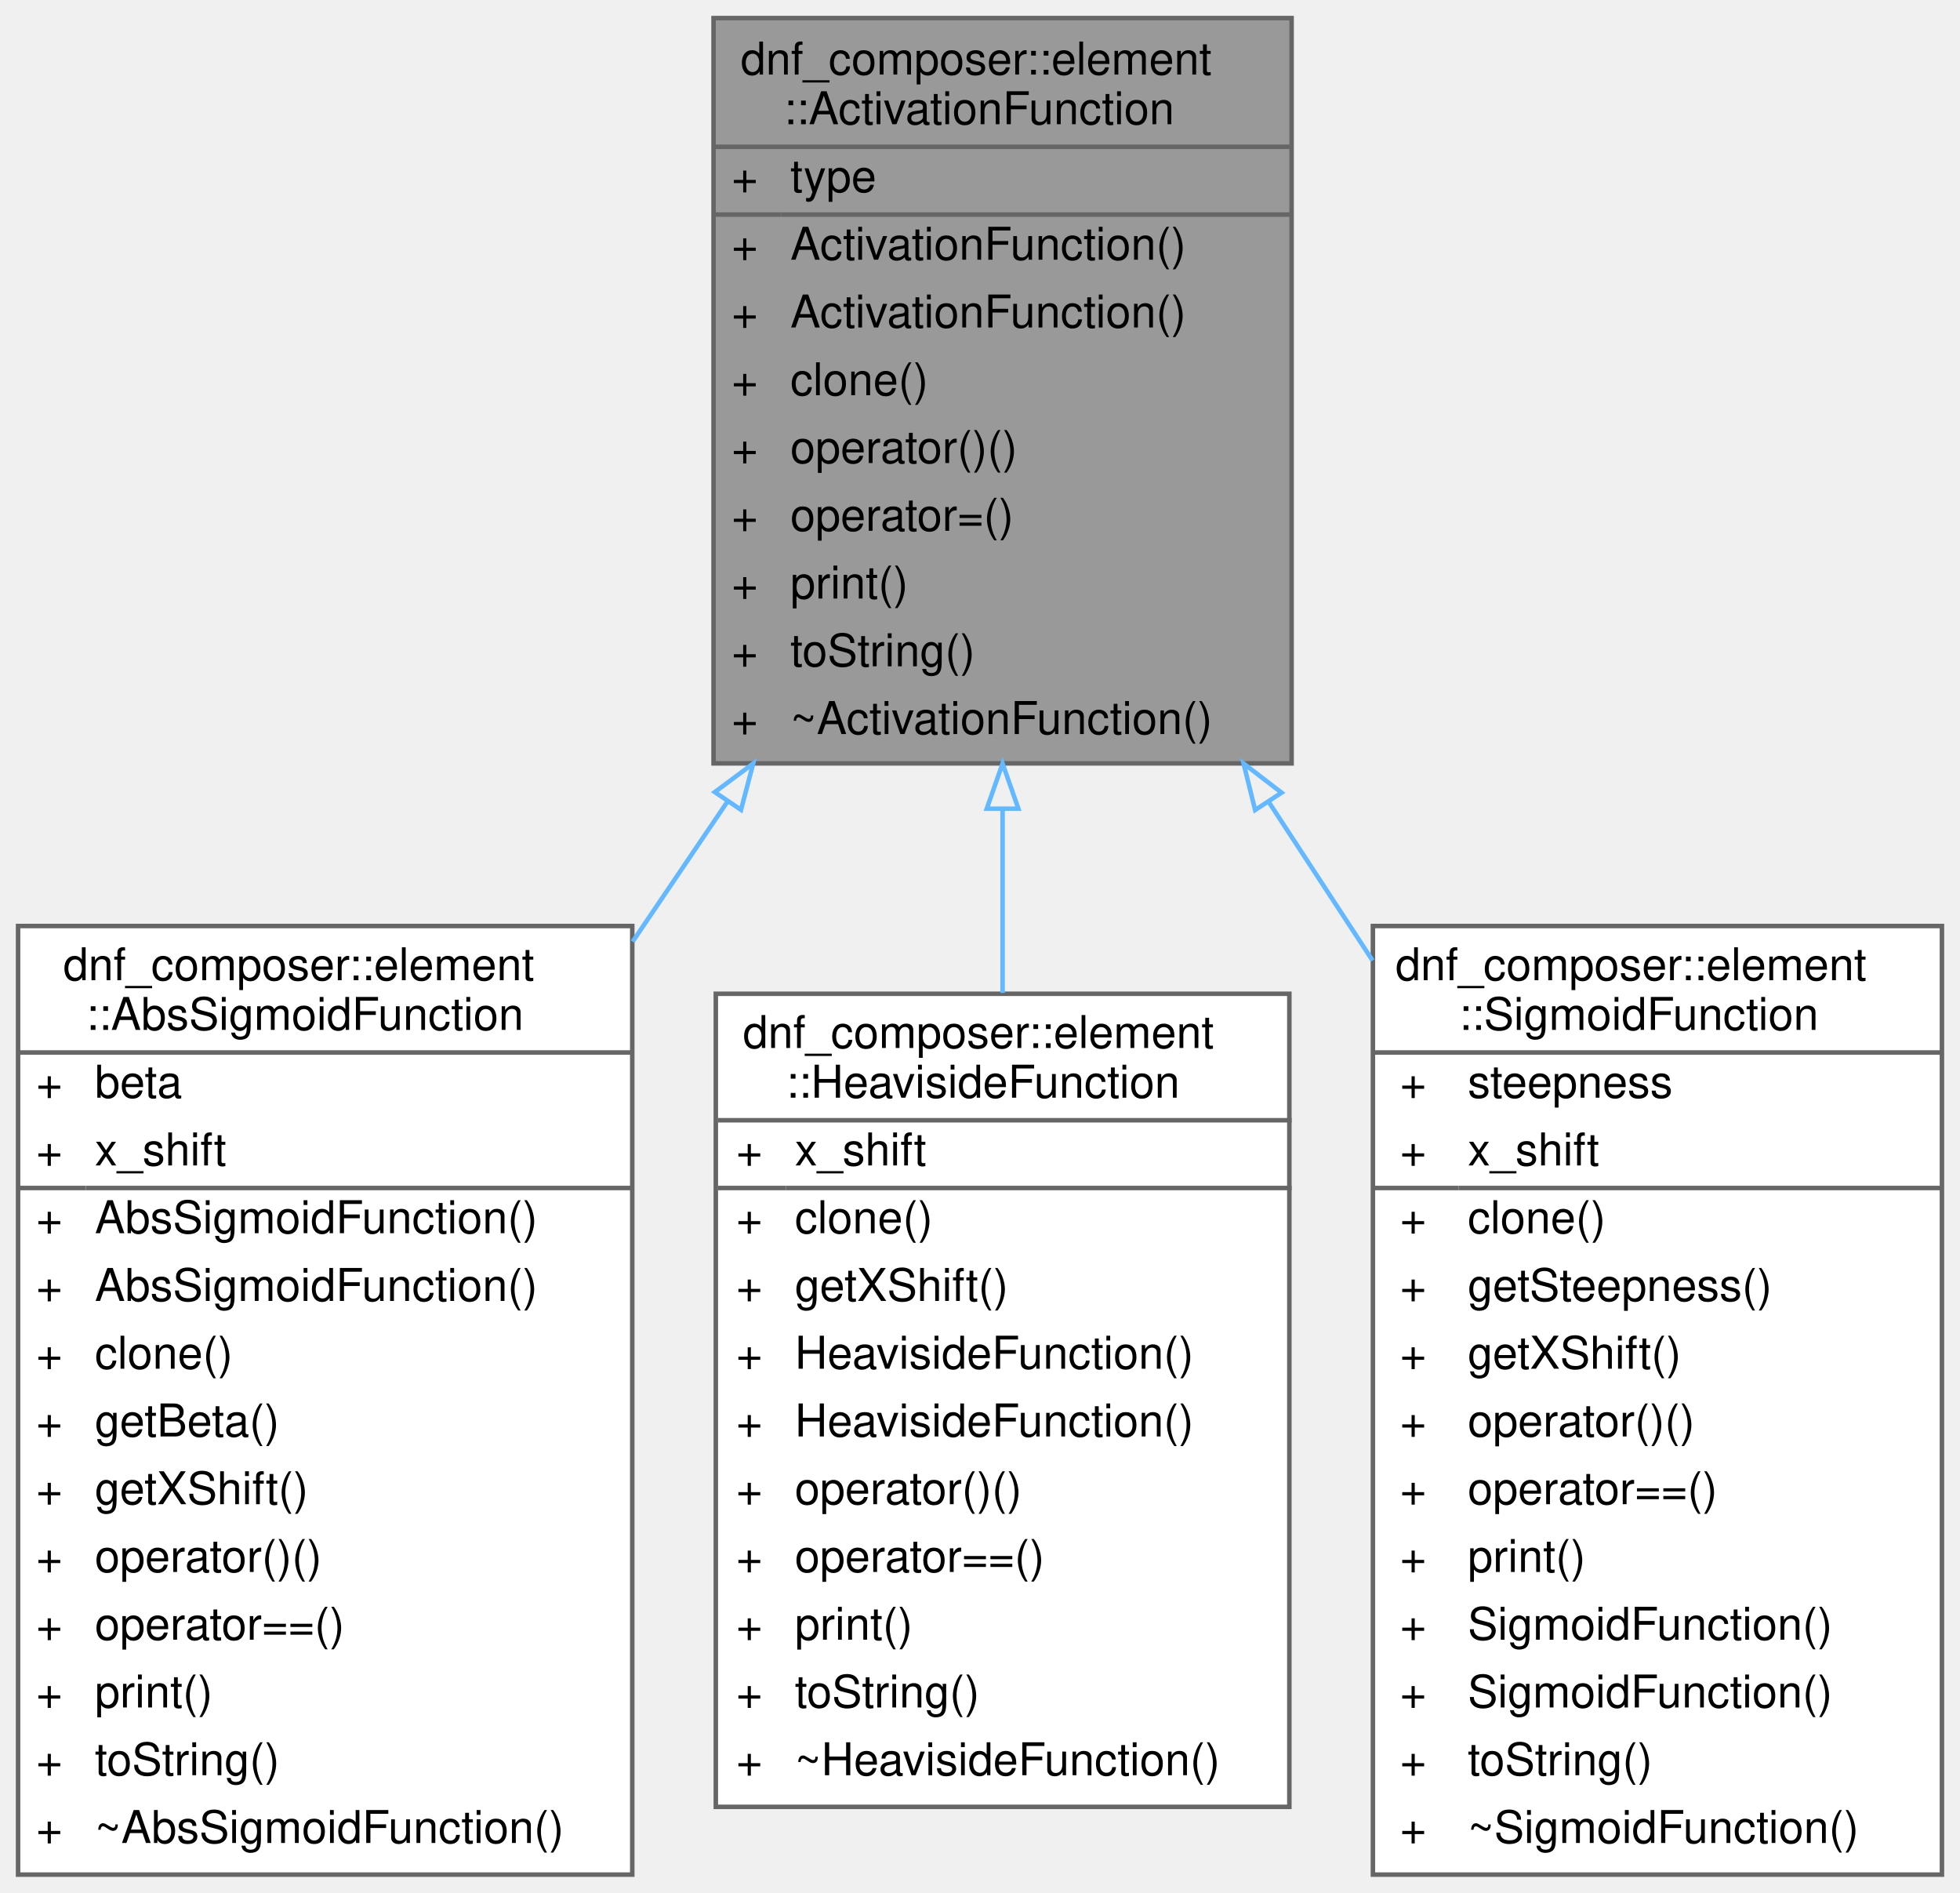
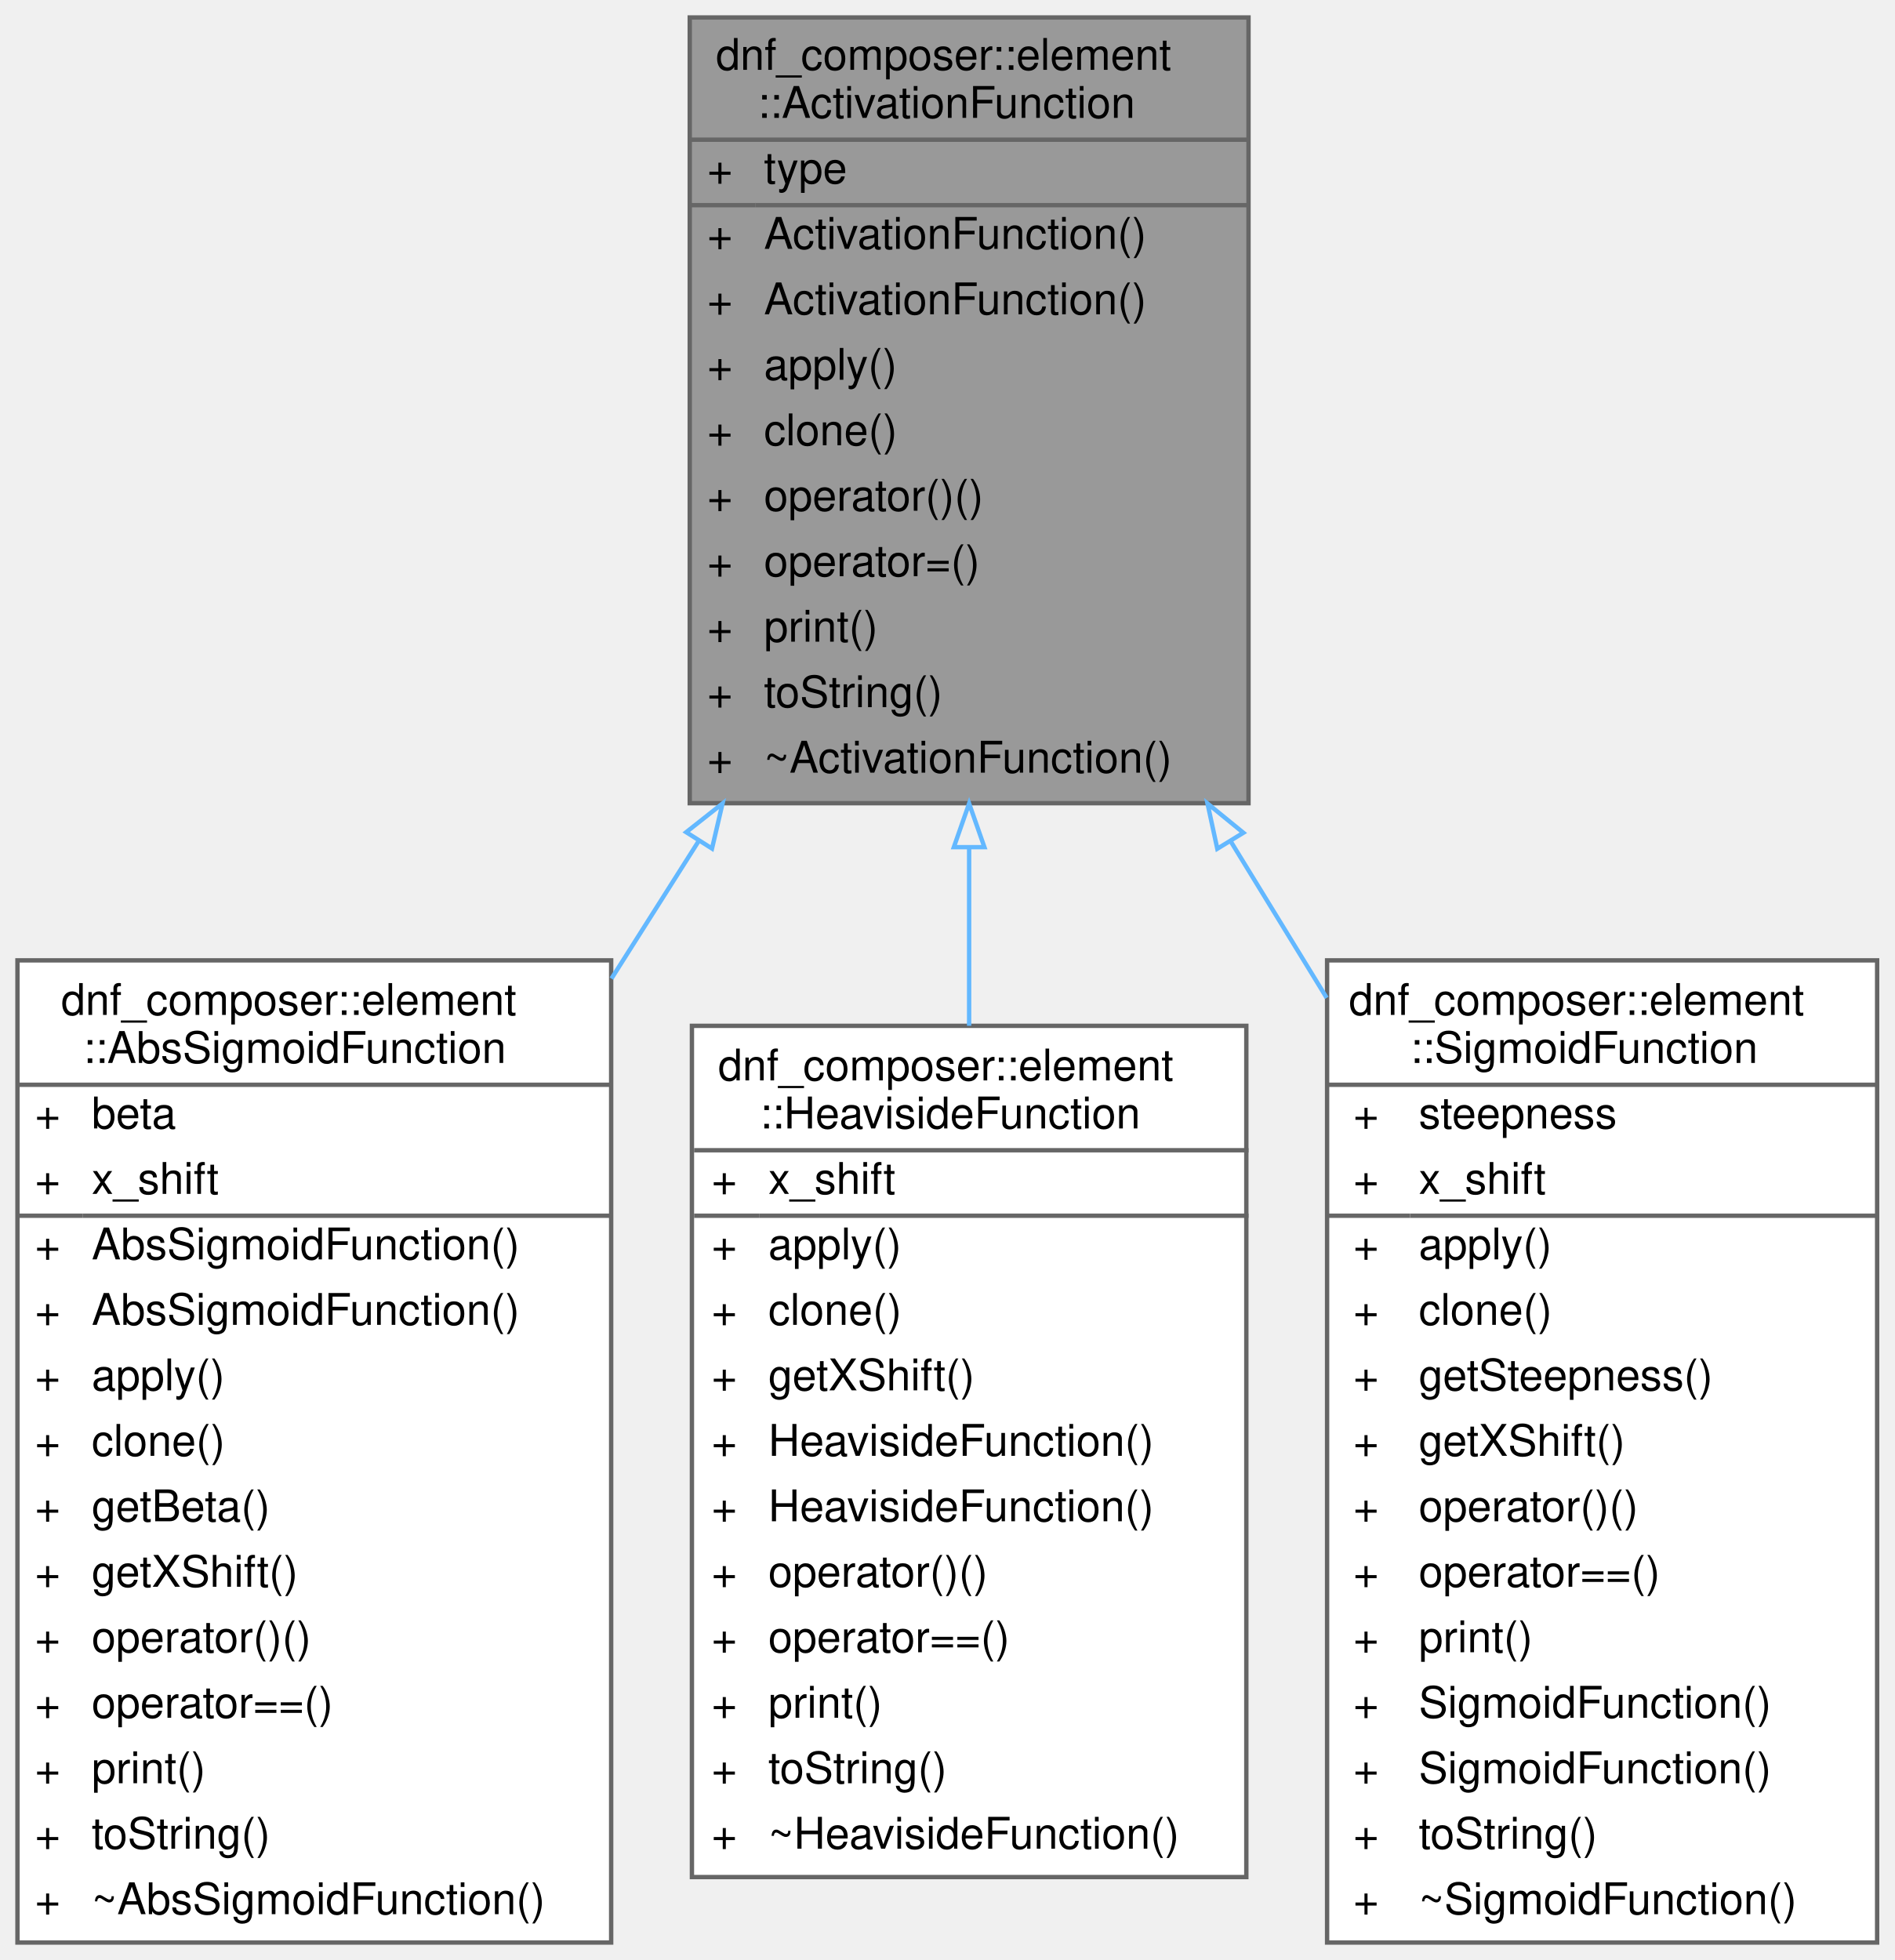
- <svg xmlns="http://www.w3.org/2000/svg" xmlns:xlink="http://www.w3.org/1999/xlink" width="434pt" height="419pt" viewBox="0.00 0.00 434.00 419.00">
-   <g id="graph0" class="graph" transform="scale(1 1) rotate(0) translate(4 415)">
+ <svg xmlns="http://www.w3.org/2000/svg" xmlns:xlink="http://www.w3.org/1999/xlink" width="434pt" height="449pt" viewBox="0.00 0.00 434.00 449.00">
+   <g id="graph0" class="graph" transform="scale(1 1) rotate(0) translate(4 445)">
    <g id="Node000001" class="node">
      <g id="a_Node000001">
        <a xlink:title="Abstract base for activation functions applied to a neural field.">
-           <polygon fill="#999999" stroke="transparent" points="282,-411 154,-411 154,-246 282,-246 282,-411" />
-           <text text-anchor="start" x="160" y="-398.5" font-family="Helvetica,sans-Serif" font-size="10.00">dnf_composer::element</text>
-           <text text-anchor="start" x="169.5" y="-387.5" font-family="Helvetica,sans-Serif" font-size="10.00">::ActivationFunction</text>
-           <text text-anchor="start" x="158" y="-372.5" font-family="Helvetica,sans-Serif" font-size="10.00">+</text>
-           <text text-anchor="start" x="171" y="-372.5" font-family="Helvetica,sans-Serif" font-size="10.00">type</text>
-           <text text-anchor="start" x="158" y="-357.5" font-family="Helvetica,sans-Serif" font-size="10.00">+</text>
-           <text text-anchor="start" x="171" y="-357.5" font-family="Helvetica,sans-Serif" font-size="10.00">ActivationFunction()</text>
-           <text text-anchor="start" x="158" y="-342.5" font-family="Helvetica,sans-Serif" font-size="10.00">+</text>
-           <text text-anchor="start" x="171" y="-342.5" font-family="Helvetica,sans-Serif" font-size="10.00">ActivationFunction()</text>
-           <text text-anchor="start" x="158" y="-327.5" font-family="Helvetica,sans-Serif" font-size="10.00">+</text>
-           <text text-anchor="start" x="171" y="-327.5" font-family="Helvetica,sans-Serif" font-size="10.00">clone()</text>
-           <text text-anchor="start" x="158" y="-312.5" font-family="Helvetica,sans-Serif" font-size="10.00">+</text>
-           <text text-anchor="start" x="171" y="-312.5" font-family="Helvetica,sans-Serif" font-size="10.00">operator()()</text>
-           <text text-anchor="start" x="158" y="-297.5" font-family="Helvetica,sans-Serif" font-size="10.00">+</text>
-           <text text-anchor="start" x="171" y="-297.5" font-family="Helvetica,sans-Serif" font-size="10.00">operator=()</text>
-           <text text-anchor="start" x="158" y="-282.5" font-family="Helvetica,sans-Serif" font-size="10.00">+</text>
-           <text text-anchor="start" x="171" y="-282.5" font-family="Helvetica,sans-Serif" font-size="10.00">print()</text>
-           <text text-anchor="start" x="158" y="-267.5" font-family="Helvetica,sans-Serif" font-size="10.00">+</text>
-           <text text-anchor="start" x="171" y="-267.5" font-family="Helvetica,sans-Serif" font-size="10.00">toString()</text>
-           <text text-anchor="start" x="158" y="-252.5" font-family="Helvetica,sans-Serif" font-size="10.00">+</text>
-           <text text-anchor="start" x="171" y="-252.5" font-family="Helvetica,sans-Serif" font-size="10.00">~ActivationFunction()</text>
-           <polygon fill="#666666" stroke="#666666" points="154,-382.5 154,-382.5 282,-382.5 282,-382.5 154,-382.5" />
-           <polygon fill="#666666" stroke="#666666" points="154,-367.5 154,-367.5 169,-367.5 169,-367.5 154,-367.5" />
-           <polygon fill="#666666" stroke="#666666" points="169,-367.5 169,-367.5 282,-367.5 282,-367.5 169,-367.5" />
-           <polygon fill="none" stroke="#666666" points="154,-246 154,-411 282,-411 282,-246 154,-246" />
+           <polygon fill="#999999" stroke="transparent" points="282,-441 154,-441 154,-261 282,-261 282,-441" />
+           <text text-anchor="start" x="160" y="-429" font-family="Helvetica,sans-Serif" font-size="10.00">dnf_composer::element</text>
+           <text text-anchor="start" x="169.5" y="-418" font-family="Helvetica,sans-Serif" font-size="10.00">::ActivationFunction</text>
+           <text text-anchor="start" x="158" y="-403" font-family="Helvetica,sans-Serif" font-size="10.00">+</text>
+           <text text-anchor="start" x="171" y="-403" font-family="Helvetica,sans-Serif" font-size="10.00">type</text>
+           <text text-anchor="start" x="158" y="-388" font-family="Helvetica,sans-Serif" font-size="10.00">+</text>
+           <text text-anchor="start" x="171" y="-388" font-family="Helvetica,sans-Serif" font-size="10.00">ActivationFunction()</text>
+           <text text-anchor="start" x="158" y="-373" font-family="Helvetica,sans-Serif" font-size="10.00">+</text>
+           <text text-anchor="start" x="171" y="-373" font-family="Helvetica,sans-Serif" font-size="10.00">ActivationFunction()</text>
+           <text text-anchor="start" x="158" y="-358" font-family="Helvetica,sans-Serif" font-size="10.00">+</text>
+           <text text-anchor="start" x="171" y="-358" font-family="Helvetica,sans-Serif" font-size="10.00">apply()</text>
+           <text text-anchor="start" x="158" y="-343" font-family="Helvetica,sans-Serif" font-size="10.00">+</text>
+           <text text-anchor="start" x="171" y="-343" font-family="Helvetica,sans-Serif" font-size="10.00">clone()</text>
+           <text text-anchor="start" x="158" y="-328" font-family="Helvetica,sans-Serif" font-size="10.00">+</text>
+           <text text-anchor="start" x="171" y="-328" font-family="Helvetica,sans-Serif" font-size="10.00">operator()()</text>
+           <text text-anchor="start" x="158" y="-313" font-family="Helvetica,sans-Serif" font-size="10.00">+</text>
+           <text text-anchor="start" x="171" y="-313" font-family="Helvetica,sans-Serif" font-size="10.00">operator=()</text>
+           <text text-anchor="start" x="158" y="-298" font-family="Helvetica,sans-Serif" font-size="10.00">+</text>
+           <text text-anchor="start" x="171" y="-298" font-family="Helvetica,sans-Serif" font-size="10.00">print()</text>
+           <text text-anchor="start" x="158" y="-283" font-family="Helvetica,sans-Serif" font-size="10.00">+</text>
+           <text text-anchor="start" x="171" y="-283" font-family="Helvetica,sans-Serif" font-size="10.00">toString()</text>
+           <text text-anchor="start" x="158" y="-268" font-family="Helvetica,sans-Serif" font-size="10.00">+</text>
+           <text text-anchor="start" x="171" y="-268" font-family="Helvetica,sans-Serif" font-size="10.00">~ActivationFunction()</text>
+           <polygon fill="#666666" stroke="#666666" points="154,-413 154,-413 282,-413 282,-413 154,-413" />
+           <polygon fill="#666666" stroke="#666666" points="154,-398 154,-398 169,-398 169,-398 154,-398" />
+           <polygon fill="#666666" stroke="#666666" points="169,-398 169,-398 282,-398 282,-398 169,-398" />
+           <polygon fill="none" stroke="#666666" points="154,-261 154,-441 282,-441 282,-261 154,-261" />
        </a>
      </g>
    </g>
    <g id="Node000002" class="node">
      <g id="a_Node000002">
        <a xlink:href="structdnf__composer_1_1element_1_1AbsSigmoidFunction.html" target="_top" xlink:title="Rational (absolute-value) sigmoid — cedar's default activation function.">
-           <polygon fill="white" stroke="transparent" points="136,-210 0,-210 0,0 136,0 136,-210" />
-           <text text-anchor="start" x="10" y="-198" font-family="Helvetica,sans-Serif" font-size="10.00">dnf_composer::element</text>
-           <text text-anchor="start" x="15" y="-187" font-family="Helvetica,sans-Serif" font-size="10.00">::AbsSigmoidFunction</text>
-           <text text-anchor="start" x="4" y="-172" font-family="Helvetica,sans-Serif" font-size="10.00">+</text>
-           <text text-anchor="start" x="17" y="-172" font-family="Helvetica,sans-Serif" font-size="10.00">beta</text>
-           <text text-anchor="start" x="4" y="-157" font-family="Helvetica,sans-Serif" font-size="10.00">+</text>
-           <text text-anchor="start" x="17" y="-157" font-family="Helvetica,sans-Serif" font-size="10.00">x_shift</text>
-           <text text-anchor="start" x="4" y="-142" font-family="Helvetica,sans-Serif" font-size="10.00">+</text>
-           <text text-anchor="start" x="17" y="-142" font-family="Helvetica,sans-Serif" font-size="10.00">AbsSigmoidFunction()</text>
-           <text text-anchor="start" x="4" y="-127" font-family="Helvetica,sans-Serif" font-size="10.00">+</text>
-           <text text-anchor="start" x="17" y="-127" font-family="Helvetica,sans-Serif" font-size="10.00">AbsSigmoidFunction()</text>
-           <text text-anchor="start" x="4" y="-112" font-family="Helvetica,sans-Serif" font-size="10.00">+</text>
-           <text text-anchor="start" x="17" y="-112" font-family="Helvetica,sans-Serif" font-size="10.00">clone()</text>
-           <text text-anchor="start" x="4" y="-97" font-family="Helvetica,sans-Serif" font-size="10.00">+</text>
-           <text text-anchor="start" x="17" y="-97" font-family="Helvetica,sans-Serif" font-size="10.00">getBeta()</text>
-           <text text-anchor="start" x="4" y="-82" font-family="Helvetica,sans-Serif" font-size="10.00">+</text>
-           <text text-anchor="start" x="17" y="-82" font-family="Helvetica,sans-Serif" font-size="10.00">getXShift()</text>
-           <text text-anchor="start" x="4" y="-67" font-family="Helvetica,sans-Serif" font-size="10.00">+</text>
-           <text text-anchor="start" x="17" y="-67" font-family="Helvetica,sans-Serif" font-size="10.00">operator()()</text>
-           <text text-anchor="start" x="4" y="-52" font-family="Helvetica,sans-Serif" font-size="10.00">+</text>
-           <text text-anchor="start" x="17" y="-52" font-family="Helvetica,sans-Serif" font-size="10.00">operator==()</text>
-           <text text-anchor="start" x="4" y="-37" font-family="Helvetica,sans-Serif" font-size="10.00">+</text>
-           <text text-anchor="start" x="17" y="-37" font-family="Helvetica,sans-Serif" font-size="10.00">print()</text>
-           <text text-anchor="start" x="4" y="-22" font-family="Helvetica,sans-Serif" font-size="10.00">+</text>
-           <text text-anchor="start" x="17" y="-22" font-family="Helvetica,sans-Serif" font-size="10.00">toString()</text>
-           <text text-anchor="start" x="4" y="-7" font-family="Helvetica,sans-Serif" font-size="10.00">+</text>
-           <text text-anchor="start" x="17" y="-7" font-family="Helvetica,sans-Serif" font-size="10.00">~AbsSigmoidFunction()</text>
-           <polygon fill="#666666" stroke="#666666" points="0,-182 0,-182 136,-182 136,-182 0,-182" />
-           <polygon fill="#666666" stroke="#666666" points="0,-152 0,-152 15,-152 15,-152 0,-152" />
-           <polygon fill="#666666" stroke="#666666" points="15,-152 15,-152 136,-152 136,-152 15,-152" />
-           <polygon fill="none" stroke="#666666" points="0,0 0,-210 136,-210 136,0 0,0" />
+           <polygon fill="white" stroke="transparent" points="136,-225 0,-225 0,0 136,0 136,-225" />
+           <text text-anchor="start" x="10" y="-212.5" font-family="Helvetica,sans-Serif" font-size="10.00">dnf_composer::element</text>
+           <text text-anchor="start" x="15" y="-201.5" font-family="Helvetica,sans-Serif" font-size="10.00">::AbsSigmoidFunction</text>
+           <text text-anchor="start" x="4" y="-186.5" font-family="Helvetica,sans-Serif" font-size="10.00">+</text>
+           <text text-anchor="start" x="17" y="-186.5" font-family="Helvetica,sans-Serif" font-size="10.00">beta</text>
+           <text text-anchor="start" x="4" y="-171.5" font-family="Helvetica,sans-Serif" font-size="10.00">+</text>
+           <text text-anchor="start" x="17" y="-171.5" font-family="Helvetica,sans-Serif" font-size="10.00">x_shift</text>
+           <text text-anchor="start" x="4" y="-156.5" font-family="Helvetica,sans-Serif" font-size="10.00">+</text>
+           <text text-anchor="start" x="17" y="-156.5" font-family="Helvetica,sans-Serif" font-size="10.00">AbsSigmoidFunction()</text>
+           <text text-anchor="start" x="4" y="-141.5" font-family="Helvetica,sans-Serif" font-size="10.00">+</text>
+           <text text-anchor="start" x="17" y="-141.5" font-family="Helvetica,sans-Serif" font-size="10.00">AbsSigmoidFunction()</text>
+           <text text-anchor="start" x="4" y="-126.5" font-family="Helvetica,sans-Serif" font-size="10.00">+</text>
+           <text text-anchor="start" x="17" y="-126.5" font-family="Helvetica,sans-Serif" font-size="10.00">apply()</text>
+           <text text-anchor="start" x="4" y="-111.5" font-family="Helvetica,sans-Serif" font-size="10.00">+</text>
+           <text text-anchor="start" x="17" y="-111.5" font-family="Helvetica,sans-Serif" font-size="10.00">clone()</text>
+           <text text-anchor="start" x="4" y="-96.5" font-family="Helvetica,sans-Serif" font-size="10.00">+</text>
+           <text text-anchor="start" x="17" y="-96.5" font-family="Helvetica,sans-Serif" font-size="10.00">getBeta()</text>
+           <text text-anchor="start" x="4" y="-81.5" font-family="Helvetica,sans-Serif" font-size="10.00">+</text>
+           <text text-anchor="start" x="17" y="-81.5" font-family="Helvetica,sans-Serif" font-size="10.00">getXShift()</text>
+           <text text-anchor="start" x="4" y="-66.5" font-family="Helvetica,sans-Serif" font-size="10.00">+</text>
+           <text text-anchor="start" x="17" y="-66.5" font-family="Helvetica,sans-Serif" font-size="10.00">operator()()</text>
+           <text text-anchor="start" x="4" y="-51.5" font-family="Helvetica,sans-Serif" font-size="10.00">+</text>
+           <text text-anchor="start" x="17" y="-51.5" font-family="Helvetica,sans-Serif" font-size="10.00">operator==()</text>
+           <text text-anchor="start" x="4" y="-36.5" font-family="Helvetica,sans-Serif" font-size="10.00">+</text>
+           <text text-anchor="start" x="17" y="-36.5" font-family="Helvetica,sans-Serif" font-size="10.00">print()</text>
+           <text text-anchor="start" x="4" y="-21.5" font-family="Helvetica,sans-Serif" font-size="10.00">+</text>
+           <text text-anchor="start" x="17" y="-21.5" font-family="Helvetica,sans-Serif" font-size="10.00">toString()</text>
+           <text text-anchor="start" x="4" y="-6.5" font-family="Helvetica,sans-Serif" font-size="10.00">+</text>
+           <text text-anchor="start" x="17" y="-6.5" font-family="Helvetica,sans-Serif" font-size="10.00">~AbsSigmoidFunction()</text>
+           <polygon fill="#666666" stroke="#666666" points="0,-196.5 0,-196.5 136,-196.5 136,-196.5 0,-196.5" />
+           <polygon fill="#666666" stroke="#666666" points="0,-166.5 0,-166.5 15,-166.5 15,-166.5 0,-166.5" />
+           <polygon fill="#666666" stroke="#666666" points="15,-166.5 15,-166.5 136,-166.5 136,-166.5 15,-166.5" />
+           <polygon fill="none" stroke="#666666" points="0,0 0,-225 136,-225 136,0 0,0" />
        </a>
      </g>
    </g>
    <g id="edge1_Node000001_Node000002" class="edge">
      <g id="a_edge1_Node000001_Node000002">
        <a xlink:title=" ">
-           <path fill="none" stroke="#63b8ff" d="M157.03,-237.47C150.14,-227.29 143.07,-216.86 136.09,-206.55" />
-           <polygon fill="none" stroke="#63b8ff" points="154.28,-239.65 162.78,-245.97 160.08,-235.72 154.28,-239.65" />
+           <path fill="none" stroke="#63b8ff" d="M156.01,-252.27C149.43,-241.89 142.71,-231.3 136.07,-220.82" />
+           <polygon fill="none" stroke="#63b8ff" points="153.19,-254.36 161.51,-260.93 159.1,-250.61 153.19,-254.36" />
        </a>
      </g>
    </g>
    <g id="Node000003" class="node">
      <g id="a_Node000003">
        <a xlink:href="structdnf__composer_1_1element_1_1HeavisideFunction.html" target="_top" xlink:title="Heaviside step function.">
-           <polygon fill="white" stroke="transparent" points="281.5,-195 154.5,-195 154.5,-15 281.5,-15 281.5,-195" />
-           <text text-anchor="start" x="160.5" y="-183" font-family="Helvetica,sans-Serif" font-size="10.00">dnf_composer::element</text>
-           <text text-anchor="start" x="170" y="-172" font-family="Helvetica,sans-Serif" font-size="10.00">::HeavisideFunction</text>
-           <text text-anchor="start" x="159" y="-157" font-family="Helvetica,sans-Serif" font-size="10.00">+</text>
-           <text text-anchor="start" x="172" y="-157" font-family="Helvetica,sans-Serif" font-size="10.00">x_shift</text>
-           <text text-anchor="start" x="159" y="-142" font-family="Helvetica,sans-Serif" font-size="10.00">+</text>
-           <text text-anchor="start" x="172" y="-142" font-family="Helvetica,sans-Serif" font-size="10.00">clone()</text>
-           <text text-anchor="start" x="159" y="-127" font-family="Helvetica,sans-Serif" font-size="10.00">+</text>
-           <text text-anchor="start" x="172" y="-127" font-family="Helvetica,sans-Serif" font-size="10.00">getXShift()</text>
-           <text text-anchor="start" x="159" y="-112" font-family="Helvetica,sans-Serif" font-size="10.00">+</text>
-           <text text-anchor="start" x="172" y="-112" font-family="Helvetica,sans-Serif" font-size="10.00">HeavisideFunction()</text>
-           <text text-anchor="start" x="159" y="-97" font-family="Helvetica,sans-Serif" font-size="10.00">+</text>
-           <text text-anchor="start" x="172" y="-97" font-family="Helvetica,sans-Serif" font-size="10.00">HeavisideFunction()</text>
-           <text text-anchor="start" x="159" y="-82" font-family="Helvetica,sans-Serif" font-size="10.00">+</text>
-           <text text-anchor="start" x="172" y="-82" font-family="Helvetica,sans-Serif" font-size="10.00">operator()()</text>
-           <text text-anchor="start" x="159" y="-67" font-family="Helvetica,sans-Serif" font-size="10.00">+</text>
-           <text text-anchor="start" x="172" y="-67" font-family="Helvetica,sans-Serif" font-size="10.00">operator==()</text>
-           <text text-anchor="start" x="159" y="-52" font-family="Helvetica,sans-Serif" font-size="10.00">+</text>
-           <text text-anchor="start" x="172" y="-52" font-family="Helvetica,sans-Serif" font-size="10.00">print()</text>
-           <text text-anchor="start" x="159" y="-37" font-family="Helvetica,sans-Serif" font-size="10.00">+</text>
-           <text text-anchor="start" x="172" y="-37" font-family="Helvetica,sans-Serif" font-size="10.00">toString()</text>
-           <text text-anchor="start" x="159" y="-22" font-family="Helvetica,sans-Serif" font-size="10.00">+</text>
-           <text text-anchor="start" x="172" y="-22" font-family="Helvetica,sans-Serif" font-size="10.00">~HeavisideFunction()</text>
-           <polygon fill="#666666" stroke="#666666" points="155,-167 155,-167 282,-167 282,-167 155,-167" />
-           <polygon fill="#666666" stroke="#666666" points="155,-152 155,-152 170,-152 170,-152 155,-152" />
-           <polygon fill="#666666" stroke="#666666" points="170,-152 170,-152 282,-152 282,-152 170,-152" />
-           <polygon fill="none" stroke="#666666" points="154.5,-15 154.5,-195 281.5,-195 281.5,-15 154.5,-15" />
+           <polygon fill="white" stroke="transparent" points="281.5,-210 154.5,-210 154.5,-15 281.5,-15 281.5,-210" />
+           <text text-anchor="start" x="160.5" y="-197.5" font-family="Helvetica,sans-Serif" font-size="10.00">dnf_composer::element</text>
+           <text text-anchor="start" x="170" y="-186.5" font-family="Helvetica,sans-Serif" font-size="10.00">::HeavisideFunction</text>
+           <text text-anchor="start" x="159" y="-171.5" font-family="Helvetica,sans-Serif" font-size="10.00">+</text>
+           <text text-anchor="start" x="172" y="-171.5" font-family="Helvetica,sans-Serif" font-size="10.00">x_shift</text>
+           <text text-anchor="start" x="159" y="-156.5" font-family="Helvetica,sans-Serif" font-size="10.00">+</text>
+           <text text-anchor="start" x="172" y="-156.5" font-family="Helvetica,sans-Serif" font-size="10.00">apply()</text>
+           <text text-anchor="start" x="159" y="-141.5" font-family="Helvetica,sans-Serif" font-size="10.00">+</text>
+           <text text-anchor="start" x="172" y="-141.5" font-family="Helvetica,sans-Serif" font-size="10.00">clone()</text>
+           <text text-anchor="start" x="159" y="-126.5" font-family="Helvetica,sans-Serif" font-size="10.00">+</text>
+           <text text-anchor="start" x="172" y="-126.5" font-family="Helvetica,sans-Serif" font-size="10.00">getXShift()</text>
+           <text text-anchor="start" x="159" y="-111.5" font-family="Helvetica,sans-Serif" font-size="10.00">+</text>
+           <text text-anchor="start" x="172" y="-111.5" font-family="Helvetica,sans-Serif" font-size="10.00">HeavisideFunction()</text>
+           <text text-anchor="start" x="159" y="-96.5" font-family="Helvetica,sans-Serif" font-size="10.00">+</text>
+           <text text-anchor="start" x="172" y="-96.5" font-family="Helvetica,sans-Serif" font-size="10.00">HeavisideFunction()</text>
+           <text text-anchor="start" x="159" y="-81.5" font-family="Helvetica,sans-Serif" font-size="10.00">+</text>
+           <text text-anchor="start" x="172" y="-81.5" font-family="Helvetica,sans-Serif" font-size="10.00">operator()()</text>
+           <text text-anchor="start" x="159" y="-66.5" font-family="Helvetica,sans-Serif" font-size="10.00">+</text>
+           <text text-anchor="start" x="172" y="-66.5" font-family="Helvetica,sans-Serif" font-size="10.00">operator==()</text>
+           <text text-anchor="start" x="159" y="-51.5" font-family="Helvetica,sans-Serif" font-size="10.00">+</text>
+           <text text-anchor="start" x="172" y="-51.5" font-family="Helvetica,sans-Serif" font-size="10.00">print()</text>
+           <text text-anchor="start" x="159" y="-36.5" font-family="Helvetica,sans-Serif" font-size="10.00">+</text>
+           <text text-anchor="start" x="172" y="-36.5" font-family="Helvetica,sans-Serif" font-size="10.00">toString()</text>
+           <text text-anchor="start" x="159" y="-21.5" font-family="Helvetica,sans-Serif" font-size="10.00">+</text>
+           <text text-anchor="start" x="172" y="-21.5" font-family="Helvetica,sans-Serif" font-size="10.00">~HeavisideFunction()</text>
+           <polygon fill="#666666" stroke="#666666" points="155,-181.5 155,-181.5 282,-181.5 282,-181.5 155,-181.5" />
+           <polygon fill="#666666" stroke="#666666" points="155,-166.5 155,-166.5 170,-166.5 170,-166.5 155,-166.5" />
+           <polygon fill="#666666" stroke="#666666" points="170,-166.5 170,-166.5 282,-166.5 282,-166.5 170,-166.5" />
+           <polygon fill="none" stroke="#666666" points="154.5,-15 154.5,-210 281.5,-210 281.5,-15 154.5,-15" />
        </a>
      </g>
    </g>
    <g id="edge2_Node000001_Node000003" class="edge">
      <g id="a_edge2_Node000001_Node000003">
        <a xlink:title=" ">
-           <path fill="none" stroke="#63b8ff" d="M218,-235.79C218,-222.37 218,-208.56 218,-195.19" />
-           <polygon fill="none" stroke="#63b8ff" points="214.5,-235.97 218,-245.97 221.5,-235.97 214.5,-235.97" />
+           <path fill="none" stroke="#63b8ff" d="M218,-250.7C218,-237.23 218,-223.43 218,-210.01" />
+           <polygon fill="none" stroke="#63b8ff" points="214.5,-250.93 218,-260.93 221.5,-250.93 214.5,-250.93" />
        </a>
      </g>
    </g>
    <g id="Node000004" class="node">
      <g id="a_Node000004">
        <a xlink:href="structdnf__composer_1_1element_1_1SigmoidFunction.html" target="_top" xlink:title="Logistic (exponential) sigmoid.">
-           <polygon fill="white" stroke="transparent" points="426,-210 300,-210 300,0 426,0 426,-210" />
-           <text text-anchor="start" x="305" y="-198" font-family="Helvetica,sans-Serif" font-size="10.00">dnf_composer::element</text>
-           <text text-anchor="start" x="319" y="-187" font-family="Helvetica,sans-Serif" font-size="10.00">::SigmoidFunction</text>
-           <text text-anchor="start" x="306" y="-172" font-family="Helvetica,sans-Serif" font-size="10.00">+</text>
-           <text text-anchor="start" x="321" y="-172" font-family="Helvetica,sans-Serif" font-size="10.00">steepness</text>
-           <text text-anchor="start" x="306" y="-157" font-family="Helvetica,sans-Serif" font-size="10.00">+</text>
-           <text text-anchor="start" x="321" y="-157" font-family="Helvetica,sans-Serif" font-size="10.00">x_shift</text>
-           <text text-anchor="start" x="306" y="-142" font-family="Helvetica,sans-Serif" font-size="10.00">+</text>
-           <text text-anchor="start" x="321" y="-142" font-family="Helvetica,sans-Serif" font-size="10.00">clone()</text>
-           <text text-anchor="start" x="306" y="-127" font-family="Helvetica,sans-Serif" font-size="10.00">+</text>
-           <text text-anchor="start" x="321" y="-127" font-family="Helvetica,sans-Serif" font-size="10.00">getSteepness()</text>
-           <text text-anchor="start" x="306" y="-112" font-family="Helvetica,sans-Serif" font-size="10.00">+</text>
-           <text text-anchor="start" x="321" y="-112" font-family="Helvetica,sans-Serif" font-size="10.00">getXShift()</text>
-           <text text-anchor="start" x="306" y="-97" font-family="Helvetica,sans-Serif" font-size="10.00">+</text>
-           <text text-anchor="start" x="321" y="-97" font-family="Helvetica,sans-Serif" font-size="10.00">operator()()</text>
-           <text text-anchor="start" x="306" y="-82" font-family="Helvetica,sans-Serif" font-size="10.00">+</text>
-           <text text-anchor="start" x="321" y="-82" font-family="Helvetica,sans-Serif" font-size="10.00">operator==()</text>
-           <text text-anchor="start" x="306" y="-67" font-family="Helvetica,sans-Serif" font-size="10.00">+</text>
-           <text text-anchor="start" x="321" y="-67" font-family="Helvetica,sans-Serif" font-size="10.00">print()</text>
-           <text text-anchor="start" x="306" y="-52" font-family="Helvetica,sans-Serif" font-size="10.00">+</text>
-           <text text-anchor="start" x="321" y="-52" font-family="Helvetica,sans-Serif" font-size="10.00">SigmoidFunction()</text>
-           <text text-anchor="start" x="306" y="-37" font-family="Helvetica,sans-Serif" font-size="10.00">+</text>
-           <text text-anchor="start" x="321" y="-37" font-family="Helvetica,sans-Serif" font-size="10.00">SigmoidFunction()</text>
-           <text text-anchor="start" x="306" y="-22" font-family="Helvetica,sans-Serif" font-size="10.00">+</text>
-           <text text-anchor="start" x="321" y="-22" font-family="Helvetica,sans-Serif" font-size="10.00">toString()</text>
-           <text text-anchor="start" x="306" y="-7" font-family="Helvetica,sans-Serif" font-size="10.00">+</text>
-           <text text-anchor="start" x="321" y="-7" font-family="Helvetica,sans-Serif" font-size="10.00">~SigmoidFunction()</text>
-           <polygon fill="#666666" stroke="#666666" points="300,-182 300,-182 426,-182 426,-182 300,-182" />
-           <polygon fill="#666666" stroke="#666666" points="300,-152 300,-152 319,-152 319,-152 300,-152" />
-           <polygon fill="#666666" stroke="#666666" points="319,-152 319,-152 426,-152 426,-152 319,-152" />
-           <polygon fill="none" stroke="#666666" points="300,0 300,-210 426,-210 426,0 300,0" />
+           <polygon fill="white" stroke="transparent" points="426,-225 300,-225 300,0 426,0 426,-225" />
+           <text text-anchor="start" x="305" y="-212.5" font-family="Helvetica,sans-Serif" font-size="10.00">dnf_composer::element</text>
+           <text text-anchor="start" x="319" y="-201.5" font-family="Helvetica,sans-Serif" font-size="10.00">::SigmoidFunction</text>
+           <text text-anchor="start" x="306" y="-186.5" font-family="Helvetica,sans-Serif" font-size="10.00">+</text>
+           <text text-anchor="start" x="321" y="-186.5" font-family="Helvetica,sans-Serif" font-size="10.00">steepness</text>
+           <text text-anchor="start" x="306" y="-171.5" font-family="Helvetica,sans-Serif" font-size="10.00">+</text>
+           <text text-anchor="start" x="321" y="-171.5" font-family="Helvetica,sans-Serif" font-size="10.00">x_shift</text>
+           <text text-anchor="start" x="306" y="-156.5" font-family="Helvetica,sans-Serif" font-size="10.00">+</text>
+           <text text-anchor="start" x="321" y="-156.5" font-family="Helvetica,sans-Serif" font-size="10.00">apply()</text>
+           <text text-anchor="start" x="306" y="-141.5" font-family="Helvetica,sans-Serif" font-size="10.00">+</text>
+           <text text-anchor="start" x="321" y="-141.5" font-family="Helvetica,sans-Serif" font-size="10.00">clone()</text>
+           <text text-anchor="start" x="306" y="-126.5" font-family="Helvetica,sans-Serif" font-size="10.00">+</text>
+           <text text-anchor="start" x="321" y="-126.5" font-family="Helvetica,sans-Serif" font-size="10.00">getSteepness()</text>
+           <text text-anchor="start" x="306" y="-111.5" font-family="Helvetica,sans-Serif" font-size="10.00">+</text>
+           <text text-anchor="start" x="321" y="-111.5" font-family="Helvetica,sans-Serif" font-size="10.00">getXShift()</text>
+           <text text-anchor="start" x="306" y="-96.5" font-family="Helvetica,sans-Serif" font-size="10.00">+</text>
+           <text text-anchor="start" x="321" y="-96.5" font-family="Helvetica,sans-Serif" font-size="10.00">operator()()</text>
+           <text text-anchor="start" x="306" y="-81.5" font-family="Helvetica,sans-Serif" font-size="10.00">+</text>
+           <text text-anchor="start" x="321" y="-81.5" font-family="Helvetica,sans-Serif" font-size="10.00">operator==()</text>
+           <text text-anchor="start" x="306" y="-66.5" font-family="Helvetica,sans-Serif" font-size="10.00">+</text>
+           <text text-anchor="start" x="321" y="-66.5" font-family="Helvetica,sans-Serif" font-size="10.00">print()</text>
+           <text text-anchor="start" x="306" y="-51.5" font-family="Helvetica,sans-Serif" font-size="10.00">+</text>
+           <text text-anchor="start" x="321" y="-51.5" font-family="Helvetica,sans-Serif" font-size="10.00">SigmoidFunction()</text>
+           <text text-anchor="start" x="306" y="-36.5" font-family="Helvetica,sans-Serif" font-size="10.00">+</text>
+           <text text-anchor="start" x="321" y="-36.5" font-family="Helvetica,sans-Serif" font-size="10.00">SigmoidFunction()</text>
+           <text text-anchor="start" x="306" y="-21.5" font-family="Helvetica,sans-Serif" font-size="10.00">+</text>
+           <text text-anchor="start" x="321" y="-21.5" font-family="Helvetica,sans-Serif" font-size="10.00">toString()</text>
+           <text text-anchor="start" x="306" y="-6.5" font-family="Helvetica,sans-Serif" font-size="10.00">+</text>
+           <text text-anchor="start" x="321" y="-6.5" font-family="Helvetica,sans-Serif" font-size="10.00">~SigmoidFunction()</text>
+           <polygon fill="#666666" stroke="#666666" points="300,-196.5 300,-196.5 426,-196.5 426,-196.5 300,-196.5" />
+           <polygon fill="#666666" stroke="#666666" points="300,-166.5 300,-166.5 319,-166.5 319,-166.5 300,-166.5" />
+           <polygon fill="#666666" stroke="#666666" points="319,-166.5 319,-166.5 426,-166.5 426,-166.5 319,-166.5" />
+           <polygon fill="none" stroke="#666666" points="300,0 300,-225 426,-225 426,0 300,0" />
        </a>
      </g>
    </g>
    <g id="edge3_Node000001_Node000004" class="edge">
      <g id="a_edge3_Node000001_Node000004">
        <a xlink:title=" ">
-           <path fill="none" stroke="#63b8ff" d="M276.86,-237.58C284.46,-225.98 292.26,-214.07 299.92,-202.37" />
-           <polygon fill="none" stroke="#63b8ff" points="273.92,-235.68 271.37,-245.97 279.78,-239.52 273.92,-235.68" />
+           <path fill="none" stroke="#63b8ff" d="M277.87,-252.35C285.15,-240.48 292.59,-228.33 299.91,-216.4" />
+           <polygon fill="none" stroke="#63b8ff" points="274.85,-250.57 272.61,-260.93 280.82,-254.23 274.85,-250.57" />
        </a>
      </g>
    </g>
  </g>
</svg>
